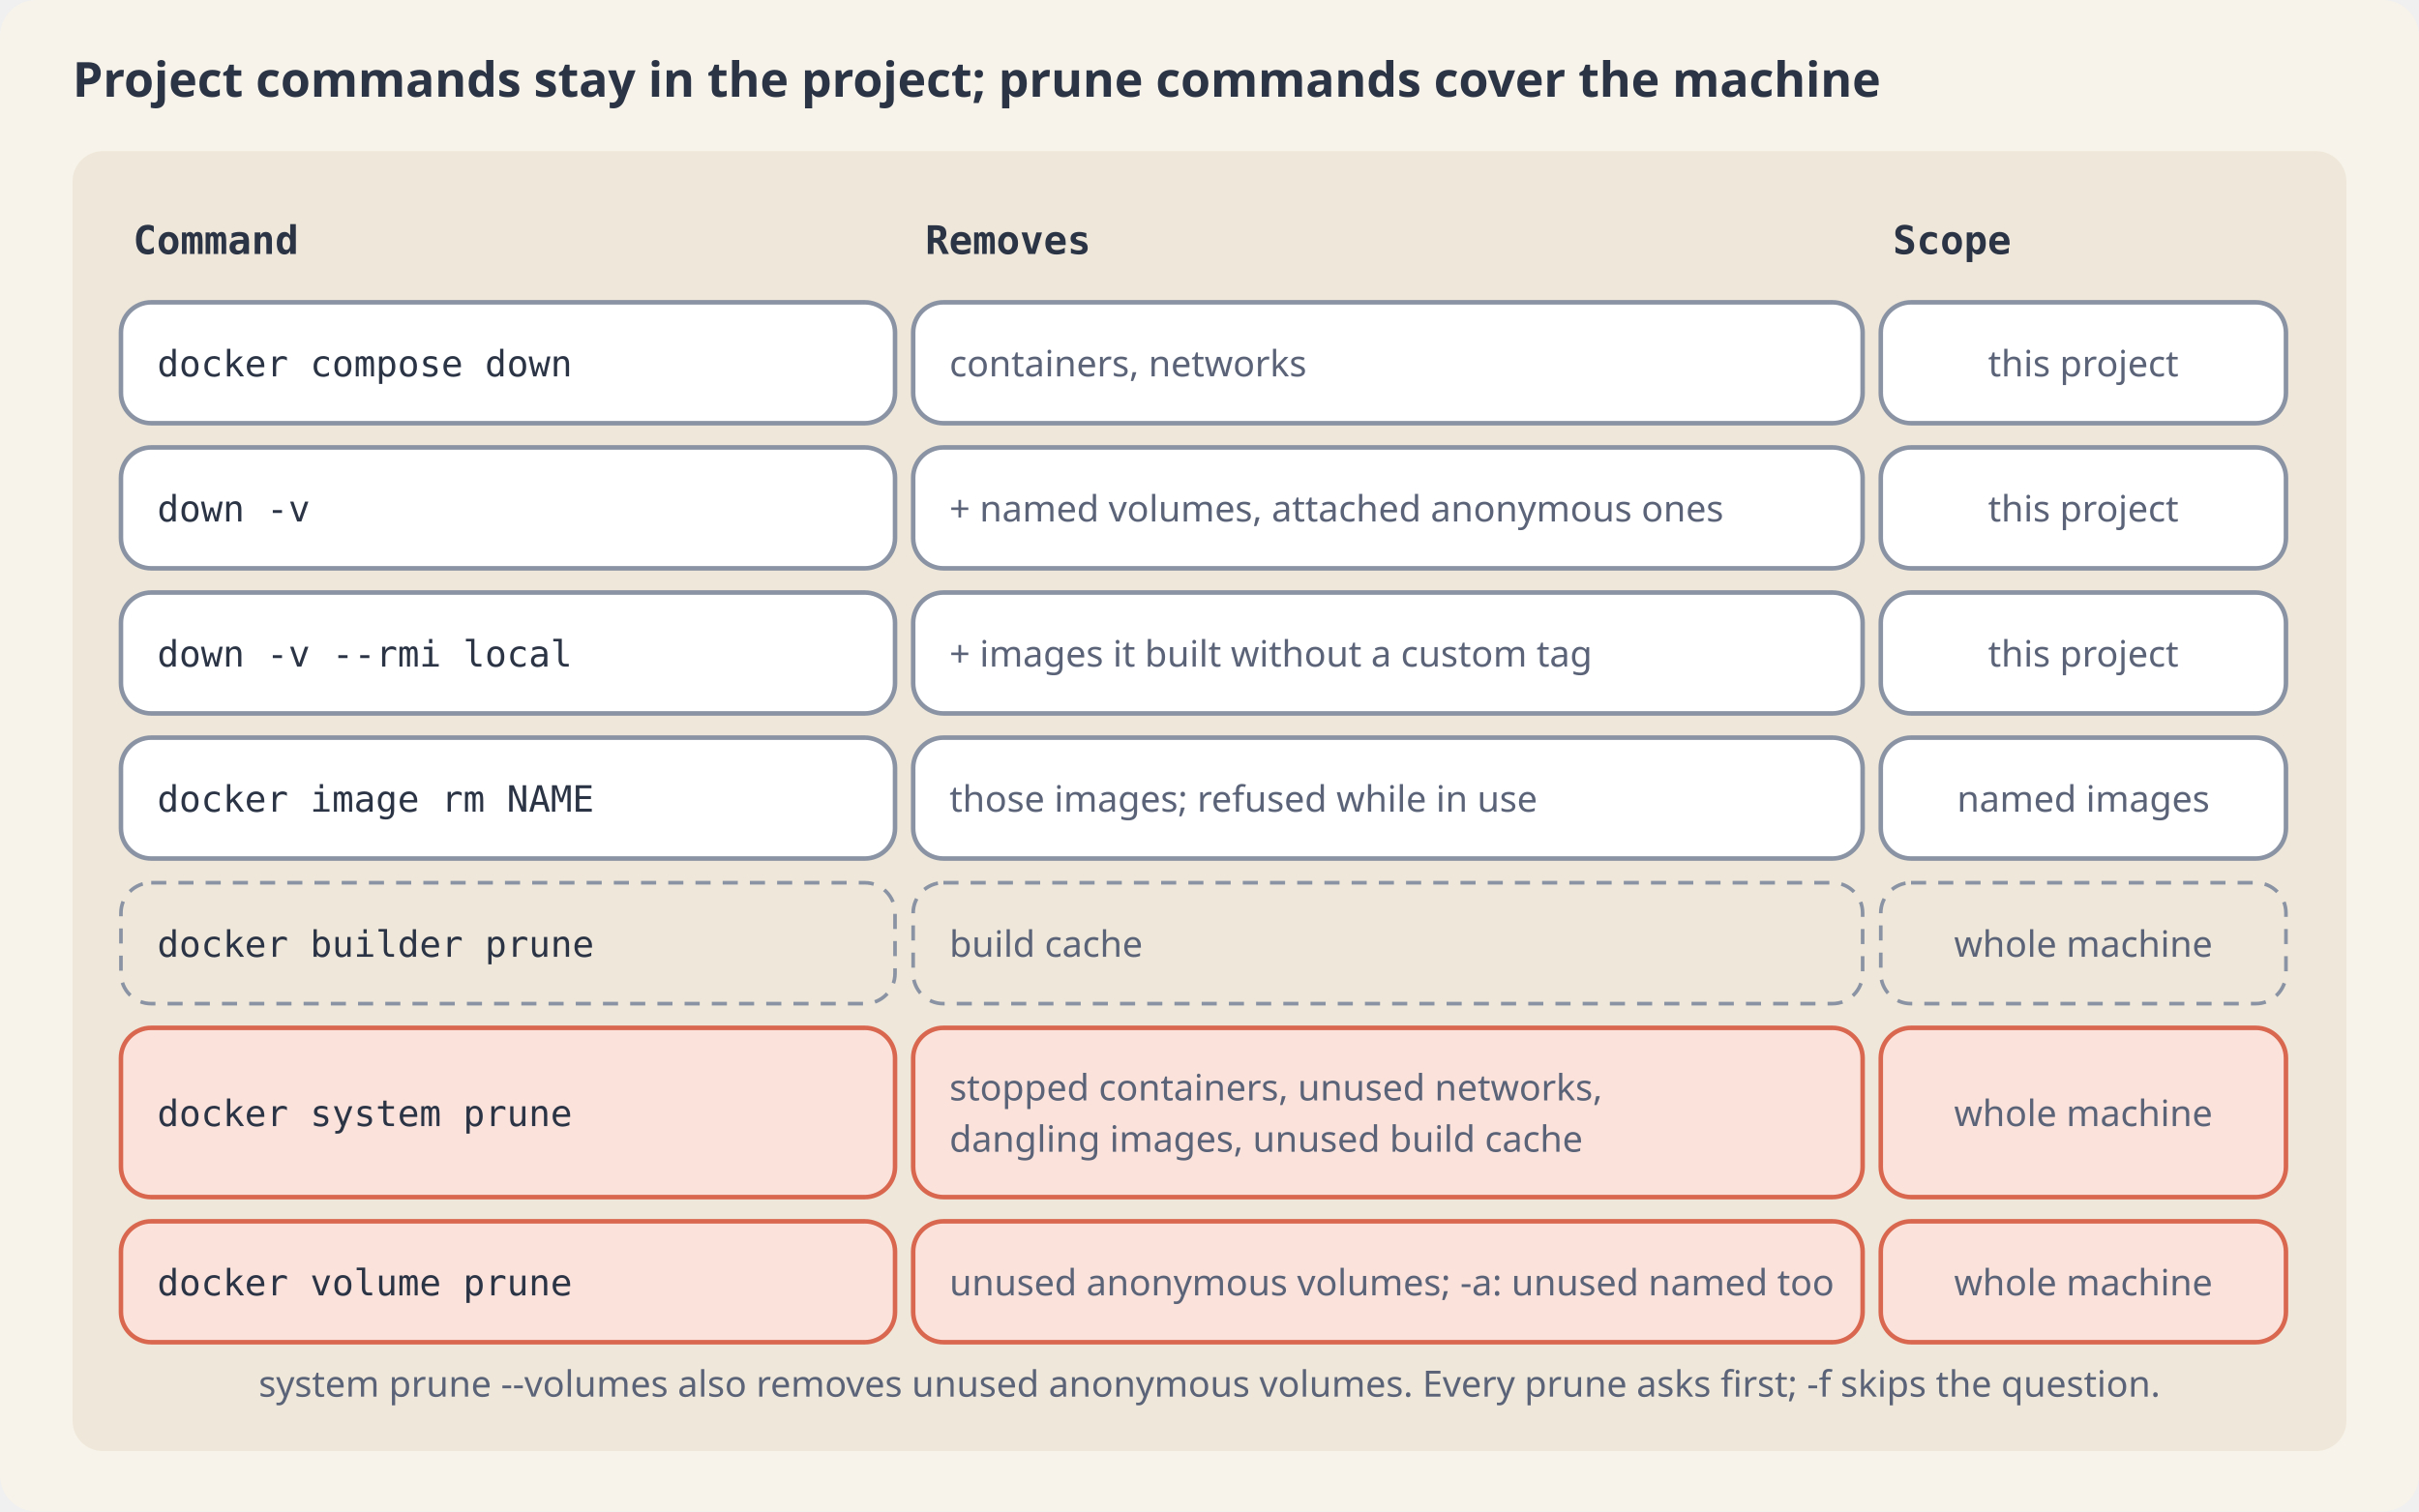
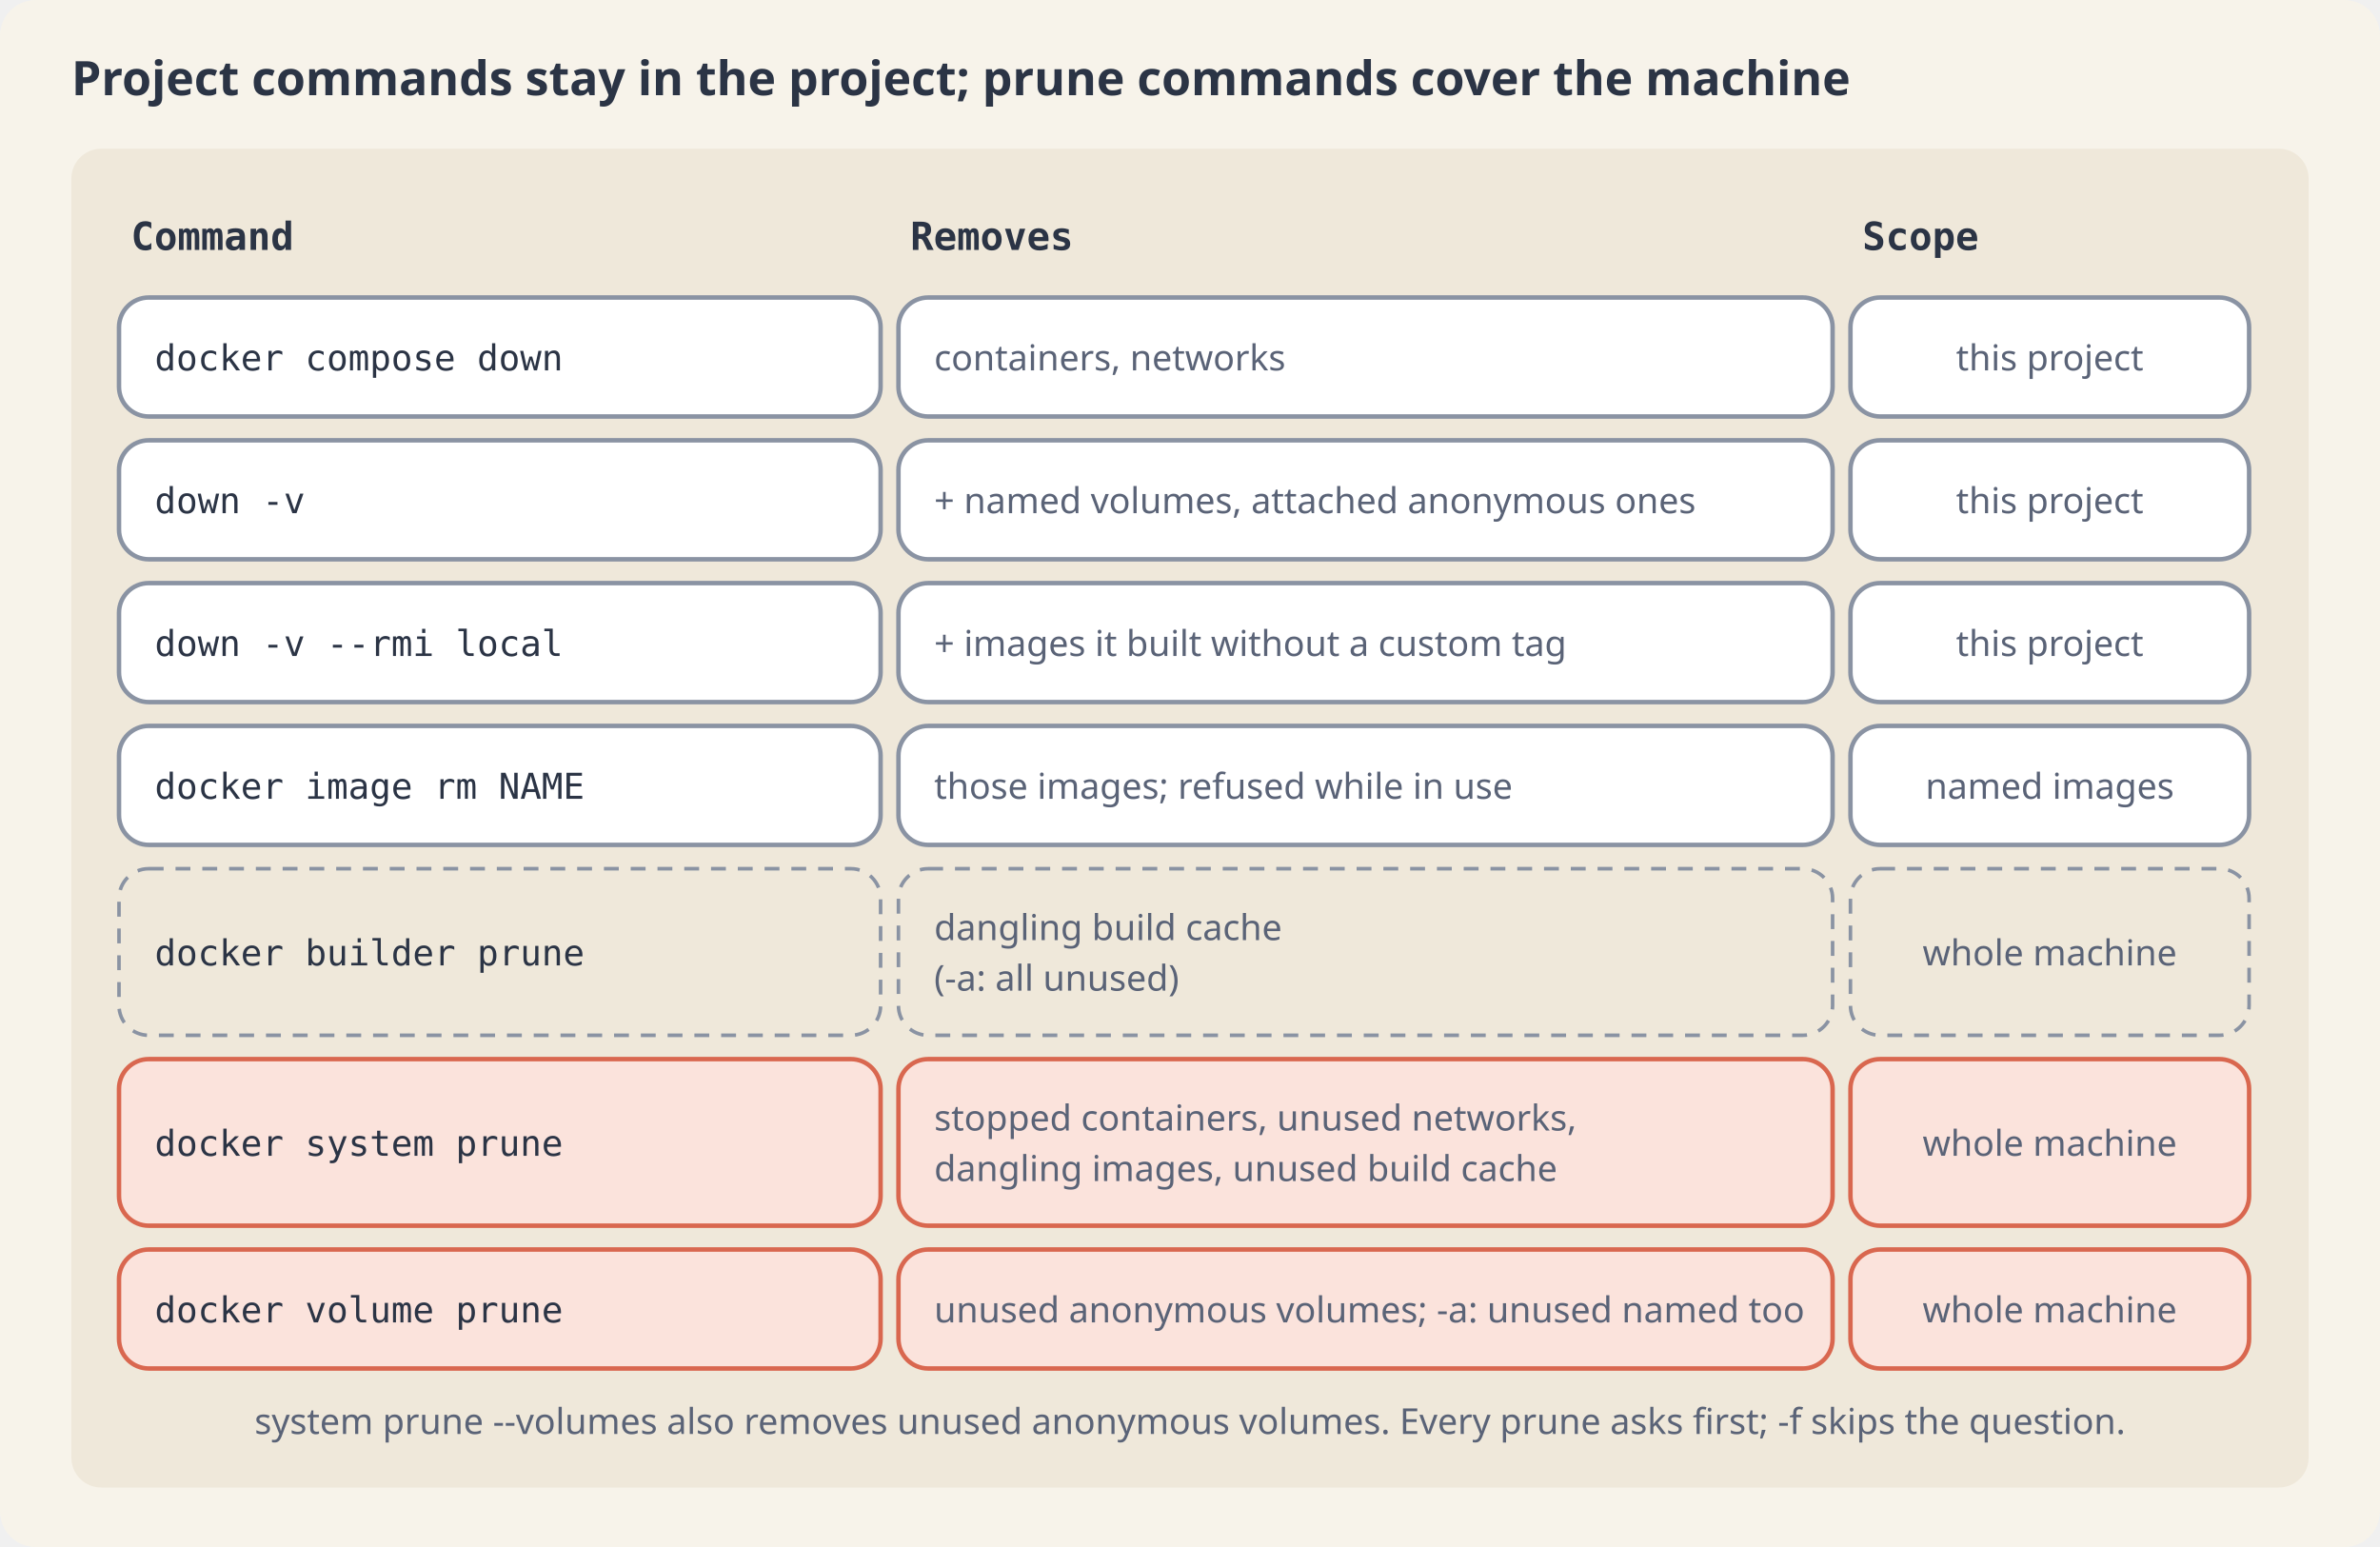
- <svg xmlns="http://www.w3.org/2000/svg" viewBox="0 0 800 500" role="img" aria-labelledby="t d">
+ <svg xmlns="http://www.w3.org/2000/svg" viewBox="0 0 800 520" role="img" aria-labelledby="t d">
  <style>
.bg { fill: #f7f3ea; }
.t { font-family: system-ui, sans-serif; font-size: 14px; fill: #2b3445; }
.ts { font-family: system-ui, sans-serif; font-size: 12px; fill: #5a6377; }
.th { font-family: system-ui, sans-serif; font-size: 16px; font-weight: 700; fill: #2b3445; }
.tm { font-family: ui-monospace, monospace; font-size: 12px; fill: #2b3445; }
.tc { font-family: system-ui, sans-serif; font-size: 13px; font-weight: 700; fill: #b9503a; }
.box { fill: #ffffff; stroke: #8a93a3; stroke-width: 1.5; }
.boxc { fill: #fbe3dc; stroke: #d9674f; stroke-width: 1.5; }
.boxb { fill: #e3ecf7; stroke: #5b85b8; stroke-width: 1.5; }
.boxs { fill: #e5ede2; stroke: #6f8f68; stroke-width: 1.5; }
.boxd { fill: none; stroke: #8a93a3; stroke-width: 1.2; stroke-dasharray: 5 4; }
.ln { stroke: #6b7385; stroke-width: 1.6; fill: none; }
.lnc { stroke: #d9674f; stroke-width: 2.2; fill: none; }
.lnb { stroke: #5b85b8; stroke-width: 1.6; fill: none; }
.lnf { stroke: #b6bcc8; stroke-width: 1; fill: none; }
.ah { fill: #6b7385; }
.ahc { fill: #d9674f; }
.dc { fill: #d9674f; }
.db { fill: #5b85b8; }
.ds { fill: #6f8f68; }
.dn { fill: #c9a86a; }
.dg { fill: #a3aab8; }
.panel { fill: #efe8da; }
.boxn { fill: #f3ead6; stroke: #c9a86a; stroke-width: 1.5; }
.tb { font-family: ui-monospace, monospace; font-size: 13px; font-weight: 700; fill: #2b3445; }
@media (prefers-color-scheme: dark) {
  .bg { fill: #1c2230; }
  .t { fill: #e8eaf0; }
  .ts { fill: #b3bacb; }
  .th { fill: #f1f2f6; }
  .tm { fill: #e8eaf0; }
  .tc { fill: #f09a86; }
  .box { fill: #262e3f; stroke: #7d879a; }
  .boxc { fill: #4a2d2a; stroke: #e8806b; }
  .boxb { fill: #243650; stroke: #8fb3d9; }
  .boxs { fill: #2a3a2c; stroke: #9bb693; }
  .boxd { stroke: #7d879a; }
  .ln { stroke: #aab2c2; }
  .lnc { stroke: #e8806b; }
  .lnb { stroke: #8fb3d9; }
  .lnf { stroke: #4a5366; }
  .ah { fill: #aab2c2; }
  .ahc { fill: #e8806b; }
  .dc { fill: #e8806b; }
  .db { fill: #8fb3d9; }
  .ds { fill: #9bb693; }
  .dn { fill: #d9cbb0; }
  .dg { fill: #6b7385; }
  .panel { fill: #232a38; }
  .boxn { fill: #3a3326; stroke: #d9cbb0; }
  .tb { fill: #e8eaf0; }
}
</style>
  <defs>
    <marker id="ah" viewBox="0 0 10 10" refX="9" refY="5" markerWidth="7" markerHeight="7" orient="auto">
      <path class="ah" d="M0 0L10 5L0 10z" />
    </marker>
    <marker id="ahc" viewBox="0 0 10 10" refX="9" refY="5" markerWidth="7" markerHeight="7" orient="auto">
      <path class="ahc" d="M0 0L10 5L0 10z" />
    </marker>
  </defs>
-   <rect class="bg" x="0" y="0" width="800" height="500" rx="12" />
+   <rect class="bg" x="0" y="0" width="800" height="520" rx="12" />
  <text class="th" x="24" y="32" text-anchor="start">Project commands stay in the project; prune commands cover the machine</text>
-   <rect class="panel" x="24" y="50" width="752" height="430" rx="10" />
+   <rect class="panel" x="24" y="50" width="752" height="450" rx="10" />
  <text class="tb" x="44" y="84" text-anchor="start">Command</text>
  <text class="tb" x="306" y="84" text-anchor="start">Removes</text>
  <text class="tb" x="626" y="84" text-anchor="start">Scope</text>
  <rect class="box" x="40" y="100" width="256" height="40" rx="10" />
  <text class="tm" x="52" y="124.5" text-anchor="start">docker compose down</text>
  <rect class="box" x="302" y="100" width="314" height="40" rx="10" />
  <text class="ts" x="314" y="124.5" text-anchor="start">containers, networks</text>
  <rect class="box" x="622" y="100" width="134" height="40" rx="10" />
  <text class="ts" x="689" y="124.5" text-anchor="middle">this project</text>
  <rect class="box" x="40" y="148" width="256" height="40" rx="10" />
  <text class="tm" x="52" y="172.5" text-anchor="start">down -v</text>
  <rect class="box" x="302" y="148" width="314" height="40" rx="10" />
  <text class="ts" x="314" y="172.5" text-anchor="start">+ named volumes, attached anonymous ones</text>
  <rect class="box" x="622" y="148" width="134" height="40" rx="10" />
  <text class="ts" x="689" y="172.5" text-anchor="middle">this project</text>
  <rect class="box" x="40" y="196" width="256" height="40" rx="10" />
  <text class="tm" x="52" y="220.5" text-anchor="start">down -v --rmi local</text>
  <rect class="box" x="302" y="196" width="314" height="40" rx="10" />
  <text class="ts" x="314" y="220.5" text-anchor="start">+ images it built without a custom tag</text>
  <rect class="box" x="622" y="196" width="134" height="40" rx="10" />
  <text class="ts" x="689" y="220.5" text-anchor="middle">this project</text>
  <rect class="box" x="40" y="244" width="256" height="40" rx="10" />
  <text class="tm" x="52" y="268.5" text-anchor="start">docker image rm NAME</text>
  <rect class="box" x="302" y="244" width="314" height="40" rx="10" />
  <text class="ts" x="314" y="268.5" text-anchor="start">those images; refused while in use</text>
  <rect class="box" x="622" y="244" width="134" height="40" rx="10" />
  <text class="ts" x="689" y="268.5" text-anchor="middle">named images</text>
-   <rect class="boxd" x="40" y="292" width="256" height="40" rx="10" />
-   <text class="tm" x="52" y="316.5" text-anchor="start">docker builder prune</text>
-   <rect class="boxd" x="302" y="292" width="314" height="40" rx="10" />
-   <text class="ts" x="314" y="316.5" text-anchor="start">build cache</text>
-   <rect class="boxd" x="622" y="292" width="134" height="40" rx="10" />
-   <text class="ts" x="689" y="316.5" text-anchor="middle">whole machine</text>
-   <rect class="boxc" x="40" y="340" width="256" height="56" rx="10" />
-   <text class="tm" x="52" y="372.5" text-anchor="start">docker system prune</text>
-   <rect class="boxc" x="302" y="340" width="314" height="56" rx="10" />
-   <text class="ts" x="314" y="364.0" text-anchor="start">stopped containers, unused networks,</text>
-   <text class="ts" x="314" y="381.0" text-anchor="start">dangling images, unused build cache</text>
-   <rect class="boxc" x="622" y="340" width="134" height="56" rx="10" />
-   <text class="ts" x="689" y="372.5" text-anchor="middle">whole machine</text>
-   <rect class="boxc" x="40" y="404" width="256" height="40" rx="10" />
-   <text class="tm" x="52" y="428.5" text-anchor="start">docker volume prune</text>
-   <rect class="boxc" x="302" y="404" width="314" height="40" rx="10" />
-   <text class="ts" x="314" y="428.5" text-anchor="start">unused anonymous volumes; -a: unused named too</text>
-   <rect class="boxc" x="622" y="404" width="134" height="40" rx="10" />
-   <text class="ts" x="689" y="428.5" text-anchor="middle">whole machine</text>
-   <text class="ts" x="400" y="462" text-anchor="middle">system prune --volumes also removes unused anonymous volumes. Every prune asks first; -f skips the question.</text>
+   <rect class="boxd" x="40" y="292" width="256" height="56" rx="10" />
+   <text class="tm" x="52" y="324.5" text-anchor="start">docker builder prune</text>
+   <rect class="boxd" x="302" y="292" width="314" height="56" rx="10" />
+   <text class="ts" x="314" y="316.0" text-anchor="start">dangling build cache</text>
+   <text class="ts" x="314" y="333.0" text-anchor="start">(-a: all unused)</text>
+   <rect class="boxd" x="622" y="292" width="134" height="56" rx="10" />
+   <text class="ts" x="689" y="324.5" text-anchor="middle">whole machine</text>
+   <rect class="boxc" x="40" y="356" width="256" height="56" rx="10" />
+   <text class="tm" x="52" y="388.5" text-anchor="start">docker system prune</text>
+   <rect class="boxc" x="302" y="356" width="314" height="56" rx="10" />
+   <text class="ts" x="314" y="380.0" text-anchor="start">stopped containers, unused networks,</text>
+   <text class="ts" x="314" y="397.0" text-anchor="start">dangling images, unused build cache</text>
+   <rect class="boxc" x="622" y="356" width="134" height="56" rx="10" />
+   <text class="ts" x="689" y="388.5" text-anchor="middle">whole machine</text>
+   <rect class="boxc" x="40" y="420" width="256" height="40" rx="10" />
+   <text class="tm" x="52" y="444.5" text-anchor="start">docker volume prune</text>
+   <rect class="boxc" x="302" y="420" width="314" height="40" rx="10" />
+   <text class="ts" x="314" y="444.5" text-anchor="start">unused anonymous volumes; -a: unused named too</text>
+   <rect class="boxc" x="622" y="420" width="134" height="40" rx="10" />
+   <text class="ts" x="689" y="444.5" text-anchor="middle">whole machine</text>
+   <text class="ts" x="400" y="482" text-anchor="middle">system prune --volumes also removes unused anonymous volumes. Every prune asks first; -f skips the question.</text>
</svg>
